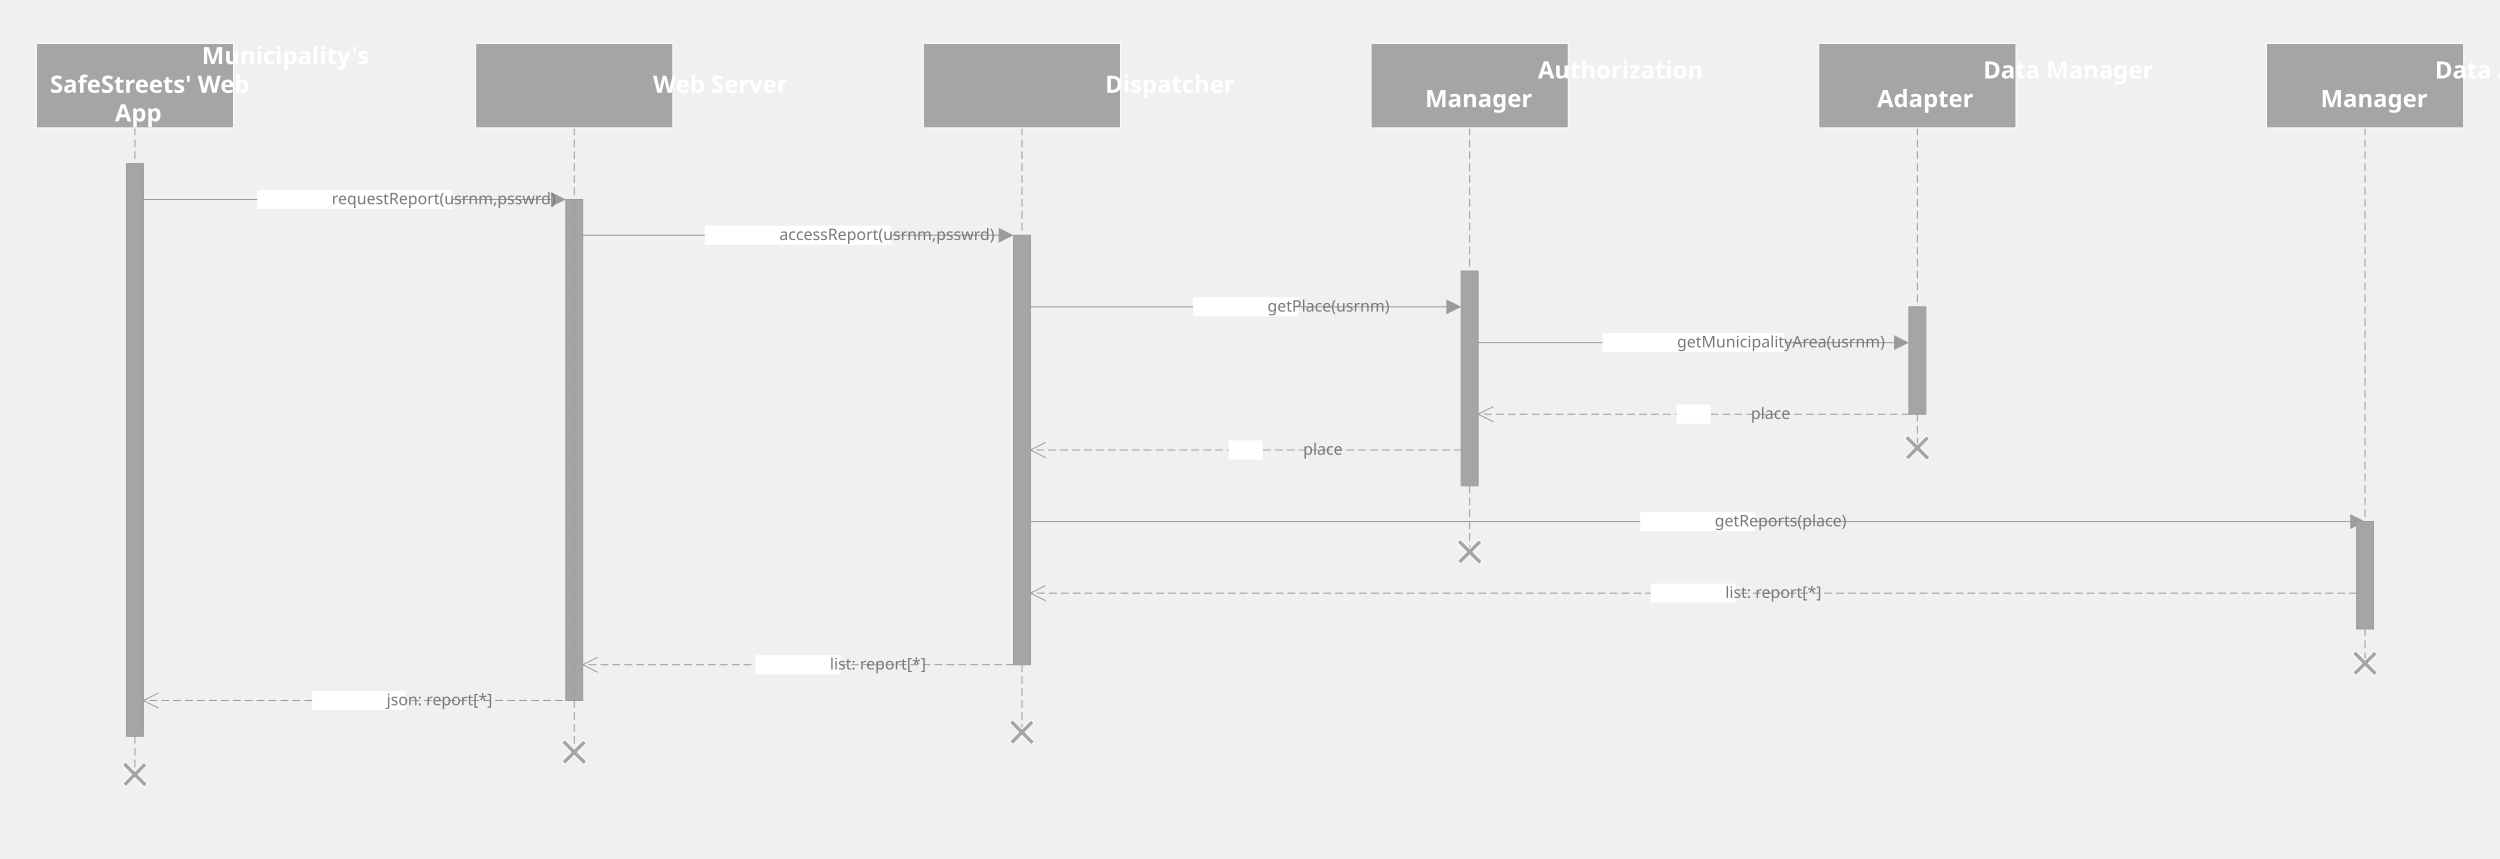
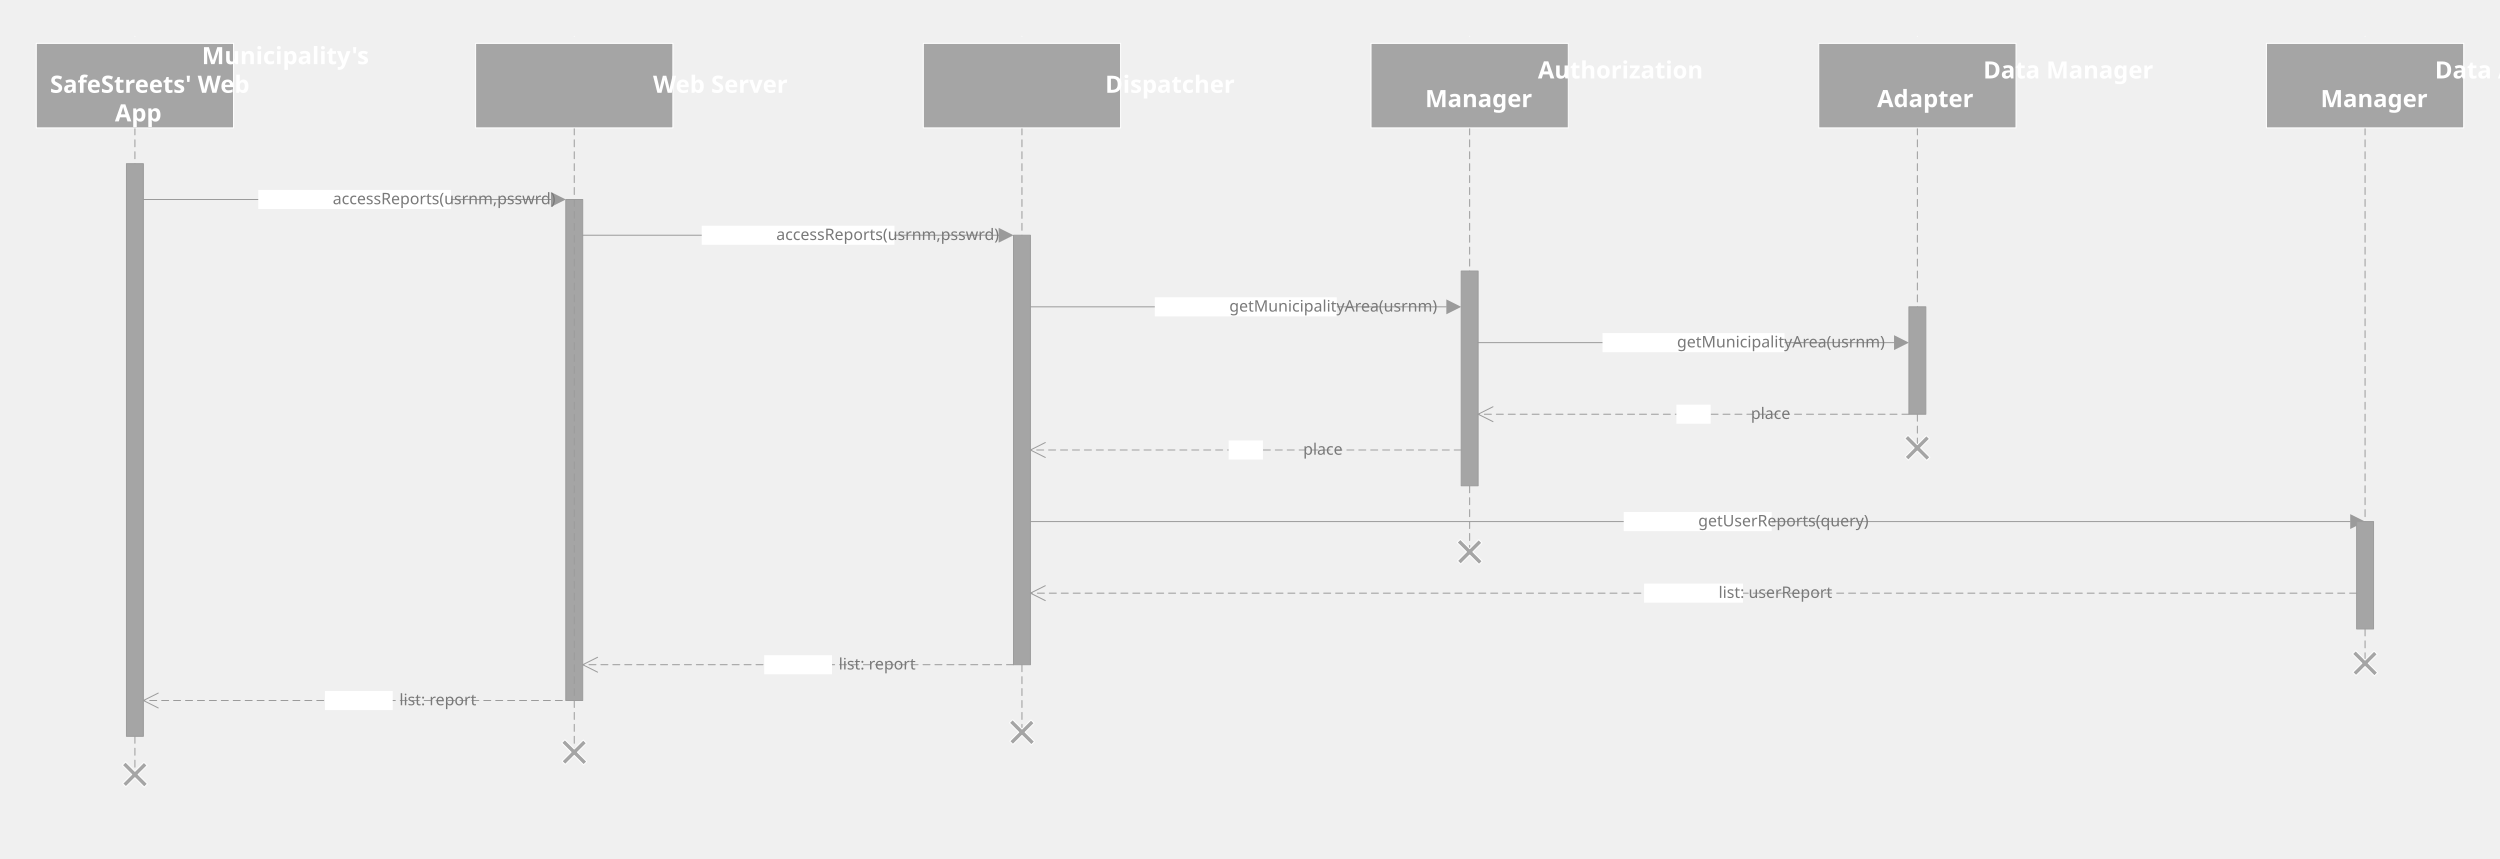
<svg xmlns="http://www.w3.org/2000/svg" xmlns:ns1="http://schemas.microsoft.com/visio/2003/SVGExtensions/" xmlns:xlink="http://www.w3.org/1999/xlink" width="17.463in" height="6in" viewBox="0 0 1257.37 431.987" xml:space="preserve" color-interpolation-filters="sRGB" class="st11">
  <ns1:documentProperties ns1:langID="1033" ns1:metric="true" ns1:viewMarkup="false">
    <ns1:userDefs>
      <ns1:ud ns1:nameU="msvNoAutoConnect" ns1:prompt="" ns1:val="VT0(1):26" />
    </ns1:userDefs>
  </ns1:documentProperties>
  <style type="text/css">
	
		.st1 {fill:#a5a5a5;stroke:#ffffff;stroke-linecap:round;stroke-linejoin:round;stroke-width:0.5}
		.st2 {stroke:#9b9b9b;stroke-dasharray:3.5,2.5;stroke-linecap:round;stroke-linejoin:round;stroke-width:0.5}
		.st3 {fill:#ffffff;font-family:Calibri;font-size:1em;font-weight:bold}
		.st4 {fill:#a5a5a5;stroke:#9b9b9b;stroke-linecap:round;stroke-linejoin:round;stroke-width:0.5}
		.st5 {marker-end:url(#mrkr4-21);stroke:#9b9b9b;stroke-linecap:round;stroke-linejoin:round;stroke-width:0.5}
		.st6 {fill:#9b9b9b;fill-opacity:1;stroke:#9b9b9b;stroke-opacity:1;stroke-width:0.134}
		.st7 {fill:#ffffff;stroke:none;stroke-linecap:butt;stroke-width:7.2}
		.st8 {fill:#797979;font-family:Calibri;font-size:0.667em}
		.st9 {font-size:1em}
		.st10 {marker-end:url(#mrkr3-105);stroke:#9b9b9b;stroke-dasharray:3.5,2.5;stroke-linecap:round;stroke-linejoin:round;stroke-width:0.5}
		.st11 {fill:none;fill-rule:evenodd;font-size:12px;overflow:visible;stroke-linecap:square;stroke-miterlimit:3}
	
	</style>
  <defs id="Markers">
    <g id="lend4">
      <path d="M 2 1 L 0 0 L 2 -1 L 2 1 " style="stroke:none" />
    </g>
    <marker id="mrkr4-21" class="st6" ns1:arrowType="4" ns1:arrowSize="3" ns1:setback="14.96" refX="-14.96" orient="auto" markerUnits="strokeWidth" overflow="visible">
      <use xlink:href="#lend4" transform="scale(-7.48,-7.48) " />
    </marker>
    <g id="lend3">
      <path d="M 2 1 L 0 0 L 2 -1 " style="stroke-linecap:round;stroke-linejoin:round;fill:none" />
    </g>
    <marker id="mrkr3-105" class="st6" ns1:arrowType="3" ns1:arrowSize="3" orient="auto" markerUnits="strokeWidth" overflow="visible">
      <use xlink:href="#lend3" transform="scale(-7.48,-7.48) " />
    </marker>
  </defs>
  <g ns1:mID="12" ns1:index="8" ns1:groupContext="foregroundPage">
    <ns1:userDefs>
      <ns1:ud ns1:nameU="msvThemeOrder" ns1:val="VT0(0):26" />
    </ns1:userDefs>
    <ns1:pageProperties ns1:drawingScale="0.0393701" ns1:pageScale="0.0393701" ns1:drawingUnits="24" ns1:shadowOffsetX="8.50394" ns1:shadowOffsetY="-8.50394" />
    <ns1:layer ns1:name="Connector" ns1:index="0" />
    <g id="group6-1" transform="translate(464.384,-367.674)" ns1:mID="6" ns1:groupContext="group">
      <ns1:userDefs>
        <ns1:ud ns1:nameU="visVersion" ns1:prompt="" ns1:val="VT0(15):26" />
        <ns1:ud ns1:nameU="ShowActor" ns1:prompt="" ns1:val="VT0(0):5" />
        <ns1:ud ns1:nameU="ShowDestruction" ns1:prompt="" ns1:val="VT0(0):5" />
      </ns1:userDefs>
      <g id="shape7-2" ns1:mID="7" ns1:groupContext="shape" transform="translate(24.0945,-8.50394)">
        <rect x="0" y="406.475" width="51.024" height="25.512" class="st1" />
      </g>
      <g id="shape8-4" ns1:mID="8" ns1:groupContext="shape" transform="translate(41.1024,-46.063)">
        <path d="M8.5 431.99 a0 0 0 1 1 0 0 a0 0 0 1 1 0 0 Z" class="st1" />
      </g>
      <g id="shape9-6" ns1:mID="9" ns1:groupContext="shape" transform="translate(33.0709,326.997)">
				</g>
      <g id="shape10-8" ns1:mID="10" ns1:groupContext="shape" transform="translate(481.593,431.987) rotate(90)">
        <path d="M0 431.99 L303.31 431.99" class="st2" />
      </g>
      <g id="shape6-11" ns1:mID="6" ns1:groupContext="groupContent">
        <ns1:textBlock ns1:margins="rect(4,4,4,4)" ns1:tabSpace="42.5197" />
        <ns1:textRect cx="49.606" cy="410.727" width="99.22" height="42.52" />
        <rect x="0" y="389.467" width="99.213" height="42.52" class="st1" />
        <text x="22.81" y="414.33" class="st3" ns1:langID="1033">
          <ns1:paragraph ns1:horizAlign="1" />
          <ns1:tabList />Dispatcher</text>
      </g>
    </g>
    <g id="shape11-14" ns1:mID="11" ns1:groupContext="shape" transform="translate(-138.918,352.313) rotate(-90)">
      <ns1:userDefs>
        <ns1:ud ns1:nameU="visVersion" ns1:prompt="" ns1:val="VT0(15):26" />
      </ns1:userDefs>
      <rect x="0" y="423.483" width="252" height="8.504" class="st4" />
    </g>
    <g id="shape12-16" ns1:mID="12" ns1:groupContext="shape" ns1:layerMember="0" transform="translate(293.069,-306.587)">
      <ns1:userDefs>
        <ns1:ud ns1:nameU="IsReturn" ns1:prompt="" ns1:val="VT0(0):5" />
        <ns1:ud ns1:nameU="IsAsync" ns1:prompt="" ns1:val="VT0(0):26" />
        <ns1:ud ns1:nameU="IsSelfMessage" ns1:prompt="" ns1:val="VT0(0):5" />
        <ns1:ud ns1:nameU="visVersion" ns1:prompt="" ns1:val="VT0(15):26" />
      </ns1:userDefs>
      <ns1:textBlock ns1:margins="rect(4,4,4,4)" ns1:tabSpace="42.5197" />
-       <ns1:textRect cx="108.335" cy="424.9" width="103.6" height="17.604" />
+       <ns1:textRect cx="108.335" cy="424.9" width="106.73" height="17.604" />
      <path d="M0 424.9 L209.19 424.9" class="st5" />
-       <rect ns1:rectContext="textBkgnd" x="61.443" y="420.1" width="93.784" height="9.6" class="st7" />
-       <text x="61.44" y="427.3" class="st8" ns1:langID="1033">
-         <ns1:paragraph ns1:horizAlign="1" />
-         <ns1:tabList />accessReport(usrnm,psswrd)</text>
+       <rect ns1:rectContext="textBkgnd" x="59.878" y="420.1" width="96.913" height="9.6" class="st7" />
+       <text x="59.88" y="427.3" class="st8" ns1:langID="1033">
+         <ns1:paragraph ns1:horizAlign="1" />
+         <ns1:tabList />accessReports(usrnm,psswrd)</text>
    </g>
    <g id="group15-24" transform="translate(239.211,-367.674)" ns1:mID="15" ns1:groupContext="group">
      <ns1:userDefs>
        <ns1:ud ns1:nameU="visVersion" ns1:prompt="" ns1:val="VT0(15):26" />
        <ns1:ud ns1:nameU="ShowActor" ns1:prompt="" ns1:val="VT0(0):5" />
        <ns1:ud ns1:nameU="ShowDestruction" ns1:prompt="" ns1:val="VT0(0):5" />
      </ns1:userDefs>
      <g id="shape16-25" ns1:mID="16" ns1:groupContext="shape" transform="translate(24.0945,-8.50394)">
        <rect x="0" y="406.475" width="51.024" height="25.512" class="st1" />
      </g>
      <g id="shape17-27" ns1:mID="17" ns1:groupContext="shape" transform="translate(41.1024,-46.063)">
        <path d="M8.5 431.99 a0 0 0 1 1 0 0 a0 0 0 1 1 0 0 Z" class="st1" />
      </g>
      <g id="shape18-29" ns1:mID="18" ns1:groupContext="shape" transform="translate(33.0709,338.335)">
				</g>
      <g id="shape19-31" ns1:mID="19" ns1:groupContext="shape" transform="translate(481.593,431.987) rotate(90)">
        <path d="M0 431.99 L314.65 431.99" class="st2" />
      </g>
      <g id="shape15-34" ns1:mID="15" ns1:groupContext="groupContent">
        <ns1:textBlock ns1:margins="rect(4,4,4,4)" ns1:tabSpace="42.5197" />
        <ns1:textRect cx="49.606" cy="410.727" width="99.22" height="42.52" />
        <rect x="0" y="389.467" width="99.213" height="42.52" class="st1" />
        <text x="20.59" y="414.33" class="st3" ns1:langID="1033">
          <ns1:paragraph ns1:horizAlign="1" />
          <ns1:tabList />Web Server</text>
      </g>
    </g>
    <g id="group20-37" transform="translate(18.25,-367.674)" ns1:mID="20" ns1:groupContext="group">
      <ns1:userDefs>
        <ns1:ud ns1:nameU="visVersion" ns1:prompt="" ns1:val="VT0(15):26" />
        <ns1:ud ns1:nameU="ShowActor" ns1:prompt="" ns1:val="VT0(0):5" />
        <ns1:ud ns1:nameU="ShowDestruction" ns1:prompt="" ns1:val="VT0(0):5" />
      </ns1:userDefs>
      <g id="shape21-38" ns1:mID="21" ns1:groupContext="shape" transform="translate(24.0945,-8.50394)">
        <rect x="0" y="406.475" width="51.024" height="25.512" class="st1" />
      </g>
      <g id="shape22-40" ns1:mID="22" ns1:groupContext="shape" transform="translate(41.1024,-46.063)">
        <path d="M8.5 431.99 a0 0 0 1 1 0 0 a0 0 0 1 1 0 0 Z" class="st1" />
      </g>
      <g id="shape23-42" ns1:mID="23" ns1:groupContext="shape" transform="translate(33.0709,349.674)">
				</g>
      <g id="shape24-44" ns1:mID="24" ns1:groupContext="shape" transform="translate(481.593,431.987) rotate(90)">
        <path d="M0 431.99 L325.98 431.99" class="st2" />
      </g>
      <g id="shape20-47" ns1:mID="20" ns1:groupContext="groupContent">
        <ns1:textBlock ns1:margins="rect(4,4,4,4)" ns1:tabSpace="42.5197" />
        <ns1:textRect cx="49.606" cy="410.727" width="99.22" height="42.52" />
        <rect x="0" y="389.467" width="99.213" height="42.52" class="st1" />
        <text x="14.62" y="399.93" class="st3" ns1:langID="1033">
          <ns1:paragraph ns1:horizAlign="1" />
          <ns1:tabList />Municipality's <tspan x="6.89" dy="1.2em" class="st9">SafeStreets' Web </tspan>
          <tspan x="39.53" dy="1.2em" class="st9">App</tspan>
        </text>
      </g>
    </g>
    <g id="shape25-52" ns1:mID="25" ns1:groupContext="shape" transform="translate(86.2553,334.313) rotate(-90)">
      <ns1:userDefs>
        <ns1:ud ns1:nameU="visVersion" ns1:prompt="" ns1:val="VT0(15):26" />
      </ns1:userDefs>
      <rect x="0" y="423.483" width="216" height="8.504" class="st4" />
    </g>
    <g id="group26-54" transform="translate(689.557,-367.674)" ns1:mID="26" ns1:groupContext="group">
      <ns1:userDefs>
        <ns1:ud ns1:nameU="visVersion" ns1:prompt="" ns1:val="VT0(15):26" />
        <ns1:ud ns1:nameU="ShowActor" ns1:prompt="" ns1:val="VT0(0):5" />
        <ns1:ud ns1:nameU="ShowDestruction" ns1:prompt="" ns1:val="VT0(0):5" />
      </ns1:userDefs>
      <g id="shape27-55" ns1:mID="27" ns1:groupContext="shape" transform="translate(24.0945,-8.50394)">
        <rect x="0" y="406.475" width="51.024" height="25.512" class="st1" />
      </g>
      <g id="shape28-57" ns1:mID="28" ns1:groupContext="shape" transform="translate(41.1024,-46.063)">
        <path d="M8.5 431.99 a0 0 0 1 1 0 0 a0 0 0 1 1 0 0 Z" class="st1" />
      </g>
      <g id="shape29-59" ns1:mID="29" ns1:groupContext="shape" transform="translate(33.0709,236.288)">
				</g>
      <g id="shape30-61" ns1:mID="30" ns1:groupContext="shape" transform="translate(481.593,431.987) rotate(90)">
        <path d="M0 431.99 L212.6 431.99" class="st2" />
      </g>
      <g id="shape26-64" ns1:mID="26" ns1:groupContext="groupContent">
        <ns1:textBlock ns1:margins="rect(4,4,4,4)" ns1:tabSpace="42.5197" />
        <ns1:textRect cx="49.606" cy="410.727" width="99.22" height="42.52" />
        <rect x="0" y="389.467" width="99.213" height="42.52" class="st1" />
        <text x="15.27" y="407.13" class="st3" ns1:langID="1033">
          <ns1:paragraph ns1:horizAlign="1" />
          <ns1:tabList />Authorization <tspan x="27.22" dy="1.2em" class="st9">Manager</tspan>
        </text>
      </g>
    </g>
    <g id="shape31-68" ns1:mID="31" ns1:groupContext="shape" transform="translate(311.429,244.313) rotate(-90)">
      <ns1:userDefs>
        <ns1:ud ns1:nameU="visVersion" ns1:prompt="" ns1:val="VT0(15):26" />
      </ns1:userDefs>
      <rect x="0" y="423.483" width="108" height="8.504" class="st4" />
    </g>
    <g id="shape32-70" ns1:mID="32" ns1:groupContext="shape" ns1:layerMember="0" transform="translate(518.242,-270.587)">
      <ns1:userDefs>
        <ns1:ud ns1:nameU="IsReturn" ns1:prompt="" ns1:val="VT0(0):5" />
        <ns1:ud ns1:nameU="IsAsync" ns1:prompt="" ns1:val="VT0(0):26" />
        <ns1:ud ns1:nameU="IsSelfMessage" ns1:prompt="" ns1:val="VT0(0):5" />
        <ns1:ud ns1:nameU="visVersion" ns1:prompt="" ns1:val="VT0(15):26" />
      </ns1:userDefs>
      <ns1:textBlock ns1:margins="rect(4,4,4,4)" ns1:tabSpace="42.5197" />
-       <ns1:textRect cx="108.335" cy="424.9" width="62.97" height="17.604" />
+       <ns1:textRect cx="108.335" cy="424.9" width="101.35" height="17.604" />
      <path d="M0 424.9 L209.19 424.9" class="st5" />
-       <rect ns1:rectContext="textBkgnd" x="81.757" y="420.1" width="53.155" height="9.6" class="st7" />
-       <text x="81.76" y="427.3" class="st8" ns1:langID="1033">
-         <ns1:paragraph ns1:horizAlign="1" />
-         <ns1:tabList />getPlace(usrnm)</text>
+       <rect ns1:rectContext="textBkgnd" x="62.57" y="420.1" width="91.53" height="9.6" class="st7" />
+       <text x="62.57" y="427.3" class="st8" ns1:langID="1033">
+         <ns1:paragraph ns1:horizAlign="1" />
+         <ns1:tabList />getMunicipalityArea(usrnm)</text>
    </g>
    <g id="group34-77" transform="translate(914.73,-367.674)" ns1:mID="34" ns1:groupContext="group">
      <ns1:userDefs>
        <ns1:ud ns1:nameU="visVersion" ns1:prompt="" ns1:val="VT0(15):26" />
        <ns1:ud ns1:nameU="ShowActor" ns1:prompt="" ns1:val="VT0(0):5" />
        <ns1:ud ns1:nameU="ShowDestruction" ns1:prompt="" ns1:val="VT0(0):5" />
      </ns1:userDefs>
      <g id="shape35-78" ns1:mID="35" ns1:groupContext="shape" transform="translate(24.0945,-8.50394)">
        <rect x="0" y="406.475" width="51.024" height="25.512" class="st1" />
      </g>
      <g id="shape36-80" ns1:mID="36" ns1:groupContext="shape" transform="translate(41.1024,-46.063)">
        <path d="M8.5 431.99 a0 0 0 1 1 0 0 a0 0 0 1 1 0 0 Z" class="st1" />
      </g>
      <g id="shape37-82" ns1:mID="37" ns1:groupContext="shape" transform="translate(33.0709,185.264)">
				</g>
      <g id="shape38-84" ns1:mID="38" ns1:groupContext="shape" transform="translate(481.593,431.987) rotate(90)">
        <path d="M0 431.99 L161.57 431.99" class="st2" />
      </g>
      <g id="shape34-87" ns1:mID="34" ns1:groupContext="groupContent">
        <ns1:textBlock ns1:margins="rect(4,4,4,4)" ns1:tabSpace="42.5197" />
        <ns1:textRect cx="49.606" cy="410.727" width="99.22" height="42.52" />
        <rect x="0" y="389.467" width="99.213" height="42.52" class="st1" />
        <text x="14.08" y="407.13" class="st3" ns1:langID="1033">
          <ns1:paragraph ns1:horizAlign="1" />
          <ns1:tabList />Data Manager <tspan x="29.34" dy="1.2em" class="st9">Adapter</tspan>
        </text>
      </g>
    </g>
    <g id="shape39-91" ns1:mID="39" ns1:groupContext="shape" transform="translate(536.602,208.313) rotate(-90)">
      <ns1:userDefs>
        <ns1:ud ns1:nameU="visVersion" ns1:prompt="" ns1:val="VT0(15):26" />
      </ns1:userDefs>
      <rect x="0" y="423.483" width="54" height="8.504" class="st4" />
    </g>
    <g id="shape40-93" ns1:mID="40" ns1:groupContext="shape" ns1:layerMember="0" transform="translate(743.415,-266.76)">
      <ns1:userDefs>
        <ns1:ud ns1:nameU="IsReturn" ns1:prompt="" ns1:val="VT0(0):5" />
        <ns1:ud ns1:nameU="IsAsync" ns1:prompt="" ns1:val="VT0(0):26" />
        <ns1:ud ns1:nameU="IsSelfMessage" ns1:prompt="" ns1:val="VT0(0):5" />
        <ns1:ud ns1:nameU="visVersion" ns1:prompt="" ns1:val="VT0(15):26" />
      </ns1:userDefs>
      <ns1:textBlock ns1:margins="rect(4,4,4,4)" ns1:tabSpace="42.5197" />
      <ns1:textRect cx="108.335" cy="439.073" width="101.35" height="17.604" />
      <path d="M0 439.07 L209.19 439.07" class="st5" />
      <rect ns1:rectContext="textBkgnd" x="62.57" y="434.274" width="91.53" height="9.6" class="st7" />
      <text x="62.57" y="441.47" class="st8" ns1:langID="1033">
        <ns1:paragraph ns1:horizAlign="1" />
        <ns1:tabList />getMunicipalityArea(usrnm)</text>
    </g>
    <g id="shape41-100" ns1:mID="41" ns1:groupContext="shape" ns1:layerMember="0" transform="translate(960.085,-216.587)">
      <ns1:userDefs>
        <ns1:ud ns1:nameU="IsReturn" ns1:prompt="" ns1:val="VT0(1):5" />
        <ns1:ud ns1:nameU="IsAsync" ns1:prompt="" ns1:val="VT0(0):26" />
        <ns1:ud ns1:nameU="IsSelfMessage" ns1:prompt="" ns1:val="VT0(0):5" />
        <ns1:ud ns1:nameU="visVersion" ns1:prompt="" ns1:val="VT0(15):26" />
      </ns1:userDefs>
      <ns1:textBlock ns1:margins="rect(4,4,4,4)" ns1:tabSpace="42.5197" />
      <ns1:textRect cx="-108.335" cy="424.9" width="40" height="17.604" />
      <path d="M0 424.9 L-216.67 424.9" class="st10" />
      <rect ns1:rectContext="textBkgnd" x="-116.952" y="420.1" width="17.234" height="9.6" class="st7" />
      <text x="-116.95" y="427.3" class="st8" ns1:langID="1033">
        <ns1:paragraph ns1:horizAlign="1" />
        <ns1:tabList />place</text>
    </g>
    <g id="shape42-108" ns1:mID="42" ns1:groupContext="shape" ns1:layerMember="0" transform="translate(734.911,-198.587)">
      <ns1:userDefs>
        <ns1:ud ns1:nameU="IsReturn" ns1:prompt="" ns1:val="VT0(1):5" />
        <ns1:ud ns1:nameU="IsAsync" ns1:prompt="" ns1:val="VT0(0):26" />
        <ns1:ud ns1:nameU="IsSelfMessage" ns1:prompt="" ns1:val="VT0(0):5" />
        <ns1:ud ns1:nameU="visVersion" ns1:prompt="" ns1:val="VT0(15):26" />
      </ns1:userDefs>
      <ns1:textBlock ns1:margins="rect(4,4,4,4)" ns1:tabSpace="42.5197" />
      <ns1:textRect cx="-108.335" cy="424.9" width="40" height="17.604" />
      <path d="M0 424.9 L-216.67 424.9" class="st10" />
      <rect ns1:rectContext="textBkgnd" x="-116.952" y="420.1" width="17.234" height="9.6" class="st7" />
      <text x="-116.95" y="427.3" class="st8" ns1:langID="1033">
        <ns1:paragraph ns1:horizAlign="1" />
        <ns1:tabList />place</text>
    </g>
    <g id="group43-115" transform="translate(1139.9,-367.674)" ns1:mID="43" ns1:groupContext="group">
      <ns1:userDefs>
        <ns1:ud ns1:nameU="visVersion" ns1:prompt="" ns1:val="VT0(15):26" />
        <ns1:ud ns1:nameU="ShowActor" ns1:prompt="" ns1:val="VT0(0):5" />
        <ns1:ud ns1:nameU="ShowDestruction" ns1:prompt="" ns1:val="VT0(0):5" />
      </ns1:userDefs>
      <g id="shape44-116" ns1:mID="44" ns1:groupContext="shape" transform="translate(24.0945,-8.50394)">
        <rect x="0" y="406.475" width="51.024" height="25.512" class="st1" />
      </g>
      <g id="shape45-118" ns1:mID="45" ns1:groupContext="shape" transform="translate(41.1024,-46.063)">
        <path d="M8.5 431.99 a0 0 0 1 1 0 0 a0 0 0 1 1 0 0 Z" class="st1" />
      </g>
      <g id="shape46-120" ns1:mID="46" ns1:groupContext="shape" transform="translate(33.0709,292.981)">
				</g>
      <g id="shape47-122" ns1:mID="47" ns1:groupContext="shape" transform="translate(481.593,431.987) rotate(90)">
        <path d="M0 431.99 L269.29 431.99" class="st2" />
      </g>
      <g id="shape43-125" ns1:mID="43" ns1:groupContext="groupContent">
        <ns1:textBlock ns1:margins="rect(4,4,4,4)" ns1:tabSpace="42.5197" />
        <ns1:textRect cx="49.606" cy="410.727" width="99.22" height="42.52" />
        <rect x="0" y="389.467" width="99.213" height="42.52" class="st1" />
        <text x="16.07" y="407.13" class="st3" ns1:langID="1033">
          <ns1:paragraph ns1:horizAlign="1" />
          <ns1:tabList />Data Analysis <tspan x="27.22" dy="1.2em" class="st9">Manager</tspan>
        </text>
      </g>
    </g>
    <g id="shape49-129" ns1:mID="49" ns1:groupContext="shape" transform="translate(1258.95,-80.3954) rotate(45)">
      <ns1:userDefs>
        <ns1:ud ns1:nameU="ScaleFactor" ns1:val="VT0(1):26" />
        <ns1:ud ns1:nameU="ControlX1" ns1:val="VT0(0):26" />
        <ns1:ud ns1:nameU="ControlY1" ns1:val="VT0(0.66929133858268):24" />
        <ns1:ud ns1:nameU="ControlX2" ns1:val="VT0(0.66929133858268):24" />
        <ns1:ud ns1:nameU="ControlY2" ns1:val="VT0(0):26" />
        <ns1:ud ns1:nameU="visVersion" ns1:val="VT0(15):26" />
        <ns1:ud ns1:nameU="LockBars" ns1:prompt="" ns1:val="VT0(1):5" />
        <ns1:ud ns1:nameU="ControlY1" ns1:prompt="" ns1:val="VT0(0.089027078005769):1" />
        <ns1:ud ns1:nameU="ControlX2" ns1:prompt="" ns1:val="VT0(0.092519583918998):1" />
      </ns1:userDefs>
      <path d="M0 425.58 L6.66 425.58 L6.66 431.99 L8.93 431.99 L8.93 425.58 L15.59 425.58 L15.59 423.31 L8.93 423.31 L8.93        416.9 L6.66 416.9 L6.66 423.31 L0 423.31 L0 425.58 Z" class="st1" />
    </g>
    <g id="shape50-131" ns1:mID="50" ns1:groupContext="shape" ns1:layerMember="0" transform="translate(518.242,-176.76)">
      <ns1:userDefs>
        <ns1:ud ns1:nameU="IsReturn" ns1:prompt="" ns1:val="VT0(0):5" />
        <ns1:ud ns1:nameU="IsAsync" ns1:prompt="" ns1:val="VT0(0):26" />
        <ns1:ud ns1:nameU="IsSelfMessage" ns1:prompt="" ns1:val="VT0(0):5" />
        <ns1:ud ns1:nameU="visVersion" ns1:prompt="" ns1:val="VT0(15):26" />
      </ns1:userDefs>
      <ns1:textBlock ns1:margins="rect(4,4,4,4)" ns1:tabSpace="42.5197" />
-       <ns1:textRect cx="335.634" cy="439.073" width="67.67" height="17.604" />
+       <ns1:textRect cx="335.634" cy="439.073" width="84.27" height="17.604" />
      <path d="M0 439.07 L663.79 439.07" class="st5" />
-       <rect ns1:rectContext="textBkgnd" x="306.707" y="434.274" width="57.855" height="9.6" class="st7" />
-       <text x="306.71" y="441.47" class="st8" ns1:langID="1033">
-         <ns1:paragraph ns1:horizAlign="1" />
-         <ns1:tabList />getReports(place)</text>
+       <rect ns1:rectContext="textBkgnd" x="298.41" y="434.274" width="74.449" height="9.6" class="st7" />
+       <text x="298.41" y="441.47" class="st8" ns1:langID="1033">
+         <ns1:paragraph ns1:horizAlign="1" />
+         <ns1:tabList />getUserReports(query)</text>
    </g>
    <g id="shape51-138" ns1:mID="51" ns1:groupContext="shape" transform="translate(761.775,316.313) rotate(-90)">
      <ns1:userDefs>
        <ns1:ud ns1:nameU="visVersion" ns1:prompt="" ns1:val="VT0(15):26" />
      </ns1:userDefs>
      <rect x="0" y="423.483" width="54" height="8.504" class="st4" />
    </g>
    <g id="shape52-140" ns1:mID="52" ns1:groupContext="shape" transform="translate(1033.78,-28.0826) rotate(45)">
      <ns1:userDefs>
        <ns1:ud ns1:nameU="ScaleFactor" ns1:val="VT0(1):26" />
        <ns1:ud ns1:nameU="ControlX1" ns1:val="VT0(0):26" />
        <ns1:ud ns1:nameU="ControlY1" ns1:val="VT0(0.66929133858268):24" />
        <ns1:ud ns1:nameU="ControlX2" ns1:val="VT0(0.66929133858268):24" />
        <ns1:ud ns1:nameU="ControlY2" ns1:val="VT0(0):26" />
        <ns1:ud ns1:nameU="visVersion" ns1:val="VT0(15):26" />
        <ns1:ud ns1:nameU="LockBars" ns1:prompt="" ns1:val="VT0(1):5" />
        <ns1:ud ns1:nameU="ControlY1" ns1:prompt="" ns1:val="VT0(0.089027078005769):1" />
        <ns1:ud ns1:nameU="ControlX2" ns1:prompt="" ns1:val="VT0(0.092519583918998):1" />
      </ns1:userDefs>
      <path d="M0 425.58 L6.66 425.58 L6.66 431.99 L8.93 431.99 L8.93 425.58 L15.59 425.58 L15.59 423.31 L8.93 423.31 L8.93        416.9 L6.66 416.9 L6.66 423.31 L0 423.31 L0 425.58 Z" class="st1" />
    </g>
    <g id="shape53-142" ns1:mID="53" ns1:groupContext="shape" ns1:layerMember="0" transform="translate(1185.26,-126.587)">
      <ns1:userDefs>
        <ns1:ud ns1:nameU="IsReturn" ns1:prompt="" ns1:val="VT0(1):5" />
        <ns1:ud ns1:nameU="IsAsync" ns1:prompt="" ns1:val="VT0(0):26" />
        <ns1:ud ns1:nameU="IsSelfMessage" ns1:prompt="" ns1:val="VT0(0):5" />
        <ns1:ud ns1:nameU="visVersion" ns1:prompt="" ns1:val="VT0(15):26" />
      </ns1:userDefs>
      <ns1:textBlock ns1:margins="rect(4,4,4,4)" ns1:tabSpace="42.5197" />
-       <ns1:textRect cx="-333.508" cy="424.9" width="52.8" height="17.604" />
+       <ns1:textRect cx="-333.508" cy="424.9" width="59.56" height="17.604" />
      <path d="M0 424.9 L-667.02 424.9" class="st10" />
-       <rect ns1:rectContext="textBkgnd" x="-354.998" y="420.1" width="42.98" height="9.6" class="st7" />
-       <text x="-355" y="427.3" class="st8" ns1:langID="1033">
-         <ns1:paragraph ns1:horizAlign="1" />
-         <ns1:tabList />list: report[*]</text>
+       <rect ns1:rectContext="textBkgnd" x="-358.381" y="420.1" width="49.745" height="9.6" class="st7" />
+       <text x="-358.38" y="427.3" class="st8" ns1:langID="1033">
+         <ns1:paragraph ns1:horizAlign="1" />
+         <ns1:tabList />list: userReport</text>
    </g>
    <g id="shape54-149" ns1:mID="54" ns1:groupContext="shape" ns1:layerMember="0" transform="translate(509.738,-104.76)">
      <ns1:userDefs>
        <ns1:ud ns1:nameU="IsReturn" ns1:prompt="" ns1:val="VT0(1):5" />
        <ns1:ud ns1:nameU="IsAsync" ns1:prompt="" ns1:val="VT0(0):26" />
        <ns1:ud ns1:nameU="IsSelfMessage" ns1:prompt="" ns1:val="VT0(0):5" />
        <ns1:ud ns1:nameU="visVersion" ns1:prompt="" ns1:val="VT0(15):26" />
      </ns1:userDefs>
      <ns1:textBlock ns1:margins="rect(4,4,4,4)" ns1:tabSpace="42.5197" />
-       <ns1:textRect cx="-108.335" cy="439.073" width="52.8" height="17.604" />
+       <ns1:textRect cx="-108.335" cy="439.073" width="43.91" height="17.604" />
      <path d="M0 439.07 L-216.67 439.07" class="st10" />
-       <rect ns1:rectContext="textBkgnd" x="-129.825" y="434.274" width="42.98" height="9.6" class="st7" />
-       <text x="-129.82" y="441.47" class="st8" ns1:langID="1033">
-         <ns1:paragraph ns1:horizAlign="1" />
-         <ns1:tabList />list: report[*]</text>
+       <rect ns1:rectContext="textBkgnd" x="-125.379" y="434.274" width="34.09" height="9.6" class="st7" />
+       <text x="-125.38" y="441.47" class="st8" ns1:langID="1033">
+         <ns1:paragraph ns1:horizAlign="1" />
+         <ns1:tabList />list: report</text>
    </g>
    <g id="shape55-156" ns1:mID="55" ns1:groupContext="shape" transform="translate(1484.12,27.9657) rotate(45)">
      <ns1:userDefs>
        <ns1:ud ns1:nameU="ScaleFactor" ns1:val="VT0(1):26" />
        <ns1:ud ns1:nameU="ControlX1" ns1:val="VT0(0):26" />
        <ns1:ud ns1:nameU="ControlY1" ns1:val="VT0(0.66929133858268):24" />
        <ns1:ud ns1:nameU="ControlX2" ns1:val="VT0(0.66929133858268):24" />
        <ns1:ud ns1:nameU="ControlY2" ns1:val="VT0(0):26" />
        <ns1:ud ns1:nameU="visVersion" ns1:val="VT0(15):26" />
        <ns1:ud ns1:nameU="LockBars" ns1:prompt="" ns1:val="VT0(1):5" />
        <ns1:ud ns1:nameU="ControlY1" ns1:prompt="" ns1:val="VT0(0.089027078005769):1" />
        <ns1:ud ns1:nameU="ControlX2" ns1:prompt="" ns1:val="VT0(0.092519583918998):1" />
      </ns1:userDefs>
      <path d="M0 425.58 L6.66 425.58 L6.66 431.99 L8.93 431.99 L8.93 425.58 L15.59 425.58 L15.59 423.31 L8.93 423.31 L8.93        416.9 L6.66 416.9 L6.66 423.31 L0 423.31 L0 425.58 Z" class="st1" />
    </g>
    <g id="shape56-158" ns1:mID="56" ns1:groupContext="shape" transform="translate(808.605,62.6261) rotate(45)">
      <ns1:userDefs>
        <ns1:ud ns1:nameU="ScaleFactor" ns1:val="VT0(1):26" />
        <ns1:ud ns1:nameU="ControlX1" ns1:val="VT0(0):26" />
        <ns1:ud ns1:nameU="ControlY1" ns1:val="VT0(0.66929133858268):24" />
        <ns1:ud ns1:nameU="ControlX2" ns1:val="VT0(0.66929133858268):24" />
        <ns1:ud ns1:nameU="ControlY2" ns1:val="VT0(0):26" />
        <ns1:ud ns1:nameU="visVersion" ns1:val="VT0(15):26" />
        <ns1:ud ns1:nameU="LockBars" ns1:prompt="" ns1:val="VT0(1):5" />
        <ns1:ud ns1:nameU="ControlY1" ns1:prompt="" ns1:val="VT0(0.089027078005769):1" />
        <ns1:ud ns1:nameU="ControlX2" ns1:prompt="" ns1:val="VT0(0.092519583918998):1" />
      </ns1:userDefs>
      <path d="M0 425.58 L6.66 425.58 L6.66 431.99 L8.93 431.99 L8.93 425.58 L15.59 425.58 L15.59 423.31 L8.93 423.31 L8.93        416.9 L6.66 416.9 L6.66 423.31 L0 423.31 L0 425.58 Z" class="st1" />
    </g>
    <g id="shape57-160" ns1:mID="57" ns1:groupContext="shape" transform="translate(583.431,72.6755) rotate(45)">
      <ns1:userDefs>
        <ns1:ud ns1:nameU="ScaleFactor" ns1:val="VT0(1):26" />
        <ns1:ud ns1:nameU="ControlX1" ns1:val="VT0(0):26" />
        <ns1:ud ns1:nameU="ControlY1" ns1:val="VT0(0.66929133858268):24" />
        <ns1:ud ns1:nameU="ControlX2" ns1:val="VT0(0.66929133858268):24" />
        <ns1:ud ns1:nameU="ControlY2" ns1:val="VT0(0):26" />
        <ns1:ud ns1:nameU="visVersion" ns1:val="VT0(15):26" />
        <ns1:ud ns1:nameU="LockBars" ns1:prompt="" ns1:val="VT0(1):5" />
        <ns1:ud ns1:nameU="ControlY1" ns1:prompt="" ns1:val="VT0(0.089027078005769):1" />
        <ns1:ud ns1:nameU="ControlX2" ns1:prompt="" ns1:val="VT0(0.092519583918998):1" />
      </ns1:userDefs>
      <path d="M0 425.58 L6.66 425.58 L6.66 431.99 L8.93 431.99 L8.93 425.58 L15.59 425.58 L15.59 423.31 L8.93 423.31 L8.93        416.9 L6.66 416.9 L6.66 423.31 L0 423.31 L0 425.58 Z" class="st1" />
    </g>
    <g id="shape63-162" ns1:mID="63" ns1:groupContext="shape" transform="translate(-359.879,370.313) rotate(-90)">
      <ns1:userDefs>
        <ns1:ud ns1:nameU="visVersion" ns1:prompt="" ns1:val="VT0(15):26" />
      </ns1:userDefs>
      <rect x="0" y="423.483" width="288" height="8.504" class="st4" />
    </g>
    <g id="shape64-164" ns1:mID="64" ns1:groupContext="shape" ns1:layerMember="0" transform="translate(72.1083,-324.587)">
      <ns1:userDefs>
        <ns1:ud ns1:nameU="IsReturn" ns1:prompt="" ns1:val="VT0(0):5" />
        <ns1:ud ns1:nameU="IsAsync" ns1:prompt="" ns1:val="VT0(0):26" />
        <ns1:ud ns1:nameU="IsSelfMessage" ns1:prompt="" ns1:val="VT0(0):5" />
        <ns1:ud ns1:nameU="visVersion" ns1:prompt="" ns1:val="VT0(15):26" />
      </ns1:userDefs>
      <ns1:textBlock ns1:margins="rect(4,4,4,4)" ns1:tabSpace="42.5197" />
-       <ns1:textRect cx="106.228" cy="424.9" width="107.73" height="17.604" />
+       <ns1:textRect cx="106.228" cy="424.9" width="106.73" height="17.604" />
      <path d="M0 424.9 L204.98 424.9" class="st5" />
-       <rect ns1:rectContext="textBkgnd" x="57.272" y="420.1" width="97.913" height="9.6" class="st7" />
-       <text x="57.27" y="427.3" class="st8" ns1:langID="1033">
-         <ns1:paragraph ns1:horizAlign="1" />
-         <ns1:tabList />requestReport(usrnm,psswrd)</text>
+       <rect ns1:rectContext="textBkgnd" x="57.772" y="420.1" width="96.913" height="9.6" class="st7" />
+       <text x="57.77" y="427.3" class="st8" ns1:langID="1033">
+         <ns1:paragraph ns1:horizAlign="1" />
+         <ns1:tabList />accessReports(usrnm,psswrd)</text>
    </g>
    <g id="shape65-171" ns1:mID="65" ns1:groupContext="shape" transform="translate(362.471,83.8859) rotate(45)">
      <ns1:userDefs>
        <ns1:ud ns1:nameU="ScaleFactor" ns1:val="VT0(1):26" />
        <ns1:ud ns1:nameU="ControlX1" ns1:val="VT0(0):26" />
        <ns1:ud ns1:nameU="ControlY1" ns1:val="VT0(0.66929133858268):24" />
        <ns1:ud ns1:nameU="ControlX2" ns1:val="VT0(0.66929133858268):24" />
        <ns1:ud ns1:nameU="ControlY2" ns1:val="VT0(0):26" />
        <ns1:ud ns1:nameU="visVersion" ns1:val="VT0(15):26" />
        <ns1:ud ns1:nameU="LockBars" ns1:prompt="" ns1:val="VT0(1):5" />
        <ns1:ud ns1:nameU="ControlY1" ns1:prompt="" ns1:val="VT0(0.089027078005769):1" />
        <ns1:ud ns1:nameU="ControlX2" ns1:prompt="" ns1:val="VT0(0.092519583918998):1" />
      </ns1:userDefs>
      <path d="M0 425.58 L6.66 425.58 L6.66 431.99 L8.93 431.99 L8.93 425.58 L15.59 425.58 L15.59 423.31 L8.93 423.31 L8.93        416.9 L6.66 416.9 L6.66 423.31 L0 423.31 L0 425.58 Z" class="st1" />
    </g>
    <g id="shape66-173" ns1:mID="66" ns1:groupContext="shape" ns1:layerMember="0" transform="translate(288.817,-72.5872)">
      <ns1:userDefs>
        <ns1:ud ns1:nameU="IsReturn" ns1:prompt="" ns1:val="VT0(1):5" />
        <ns1:ud ns1:nameU="IsAsync" ns1:prompt="" ns1:val="VT0(0):26" />
        <ns1:ud ns1:nameU="IsSelfMessage" ns1:prompt="" ns1:val="VT0(0):5" />
        <ns1:ud ns1:nameU="visVersion" ns1:prompt="" ns1:val="VT0(15):26" />
      </ns1:userDefs>
      <ns1:textBlock ns1:margins="rect(4,4,4,4)" ns1:tabSpace="42.5197" />
-       <ns1:textRect cx="-108.354" cy="424.9" width="56.78" height="17.604" />
+       <ns1:textRect cx="-108.354" cy="424.9" width="43.91" height="17.604" />
      <path d="M0 424.9 L-216.71 424.9" class="st10" />
-       <rect ns1:rectContext="textBkgnd" x="-131.837" y="420.1" width="46.965" height="9.6" class="st7" />
-       <text x="-131.84" y="427.3" class="st8" ns1:langID="1033">
-         <ns1:paragraph ns1:horizAlign="1" />
-         <ns1:tabList />json: report[*]</text>
+       <rect ns1:rectContext="textBkgnd" x="-125.399" y="420.1" width="34.09" height="9.6" class="st7" />
+       <text x="-125.4" y="427.3" class="st8" ns1:langID="1033">
+         <ns1:paragraph ns1:horizAlign="1" />
+         <ns1:tabList />list: report</text>
    </g>
  </g>
</svg>
